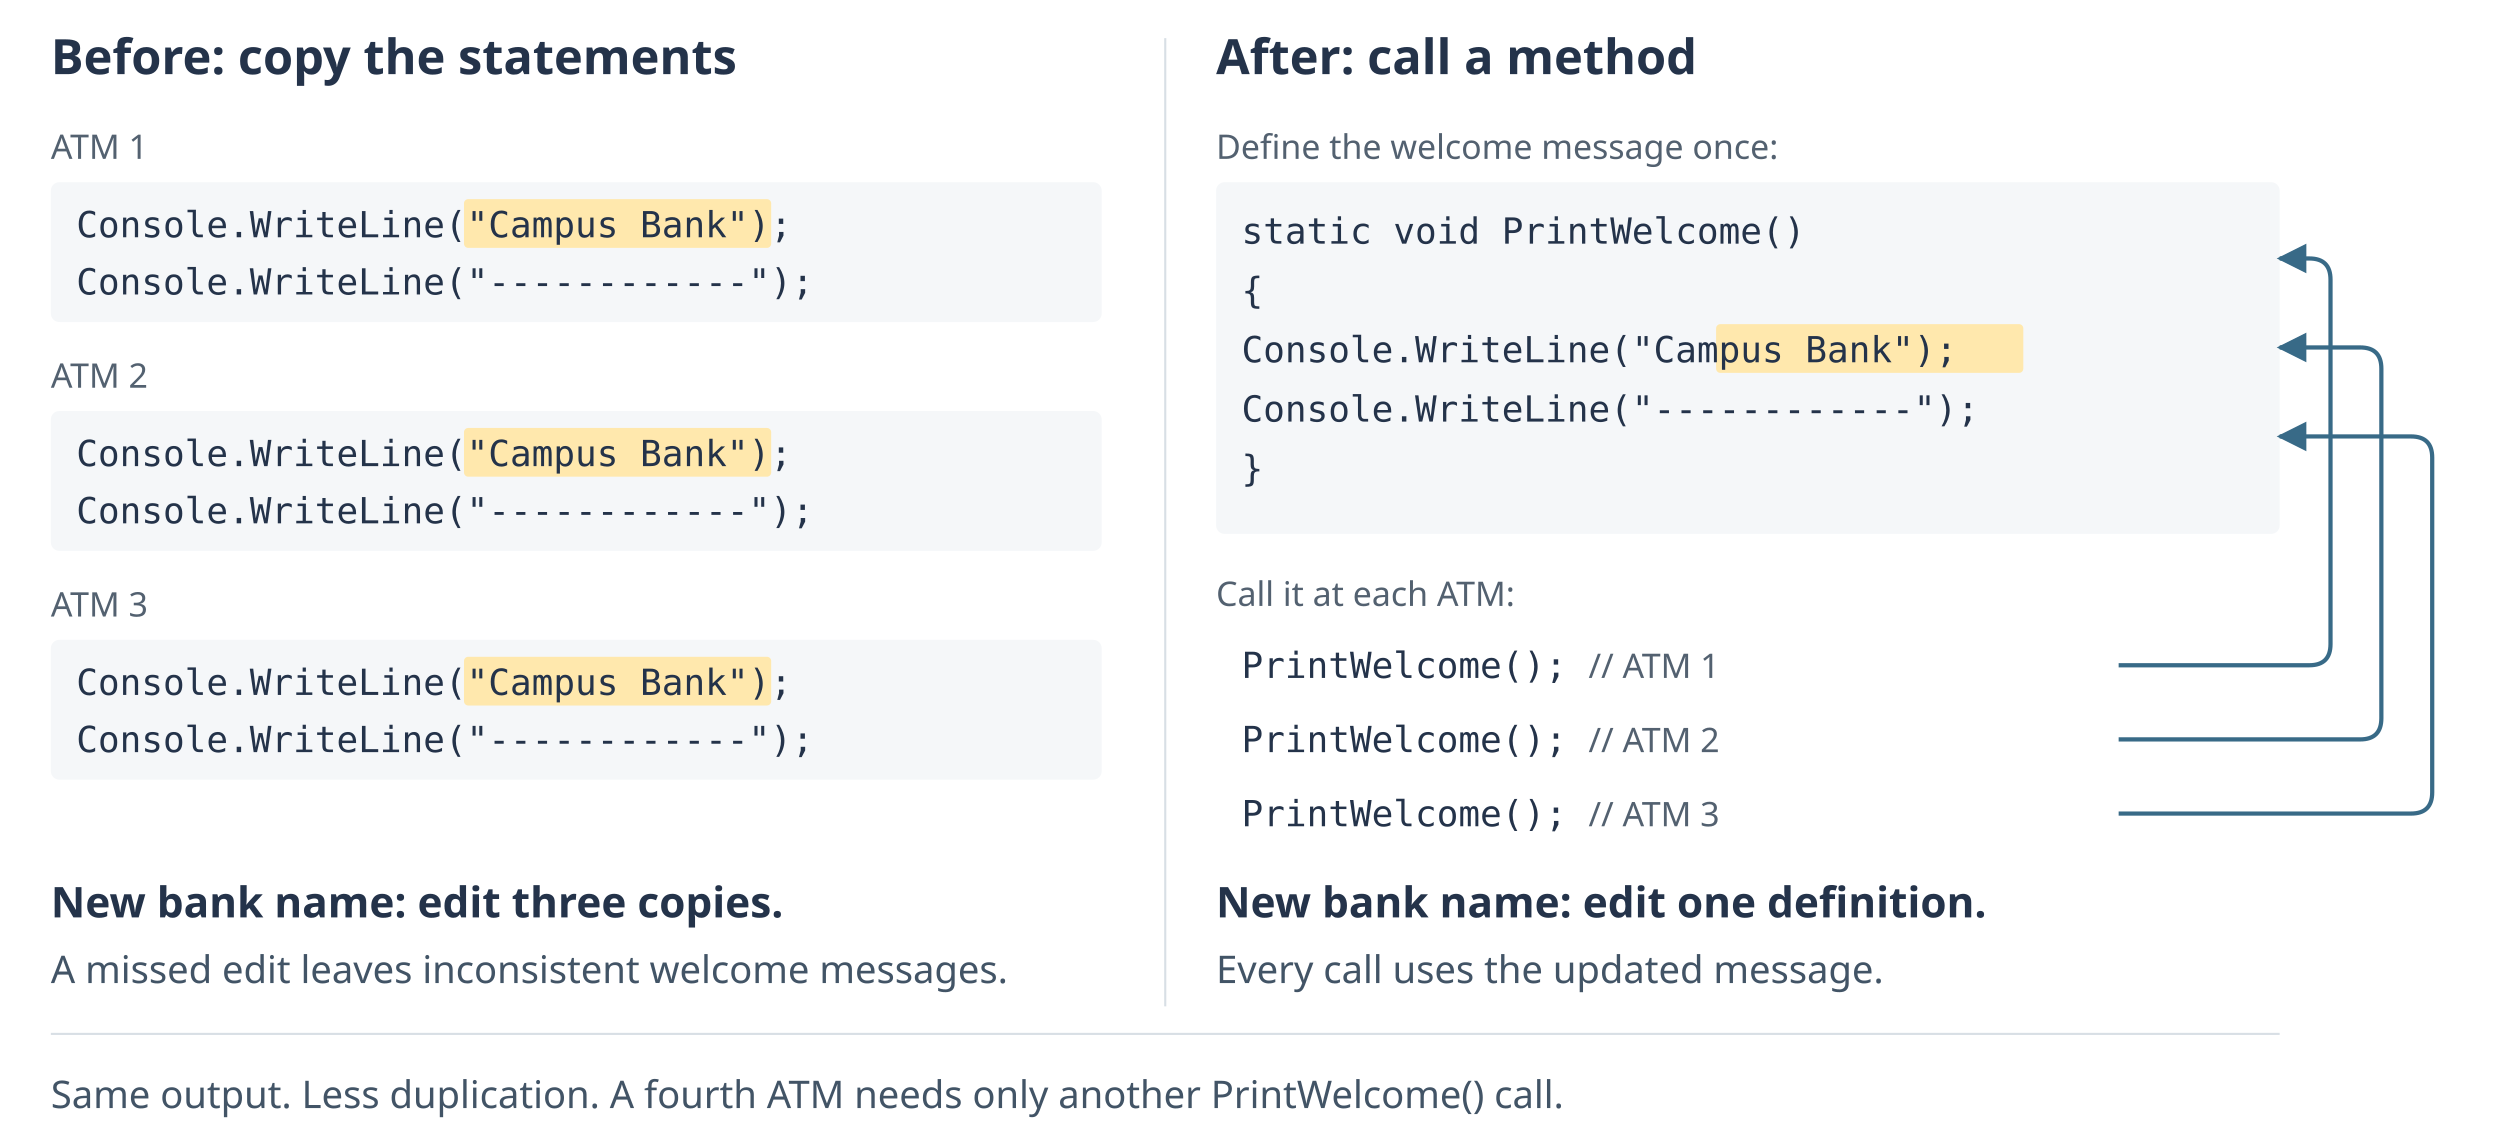
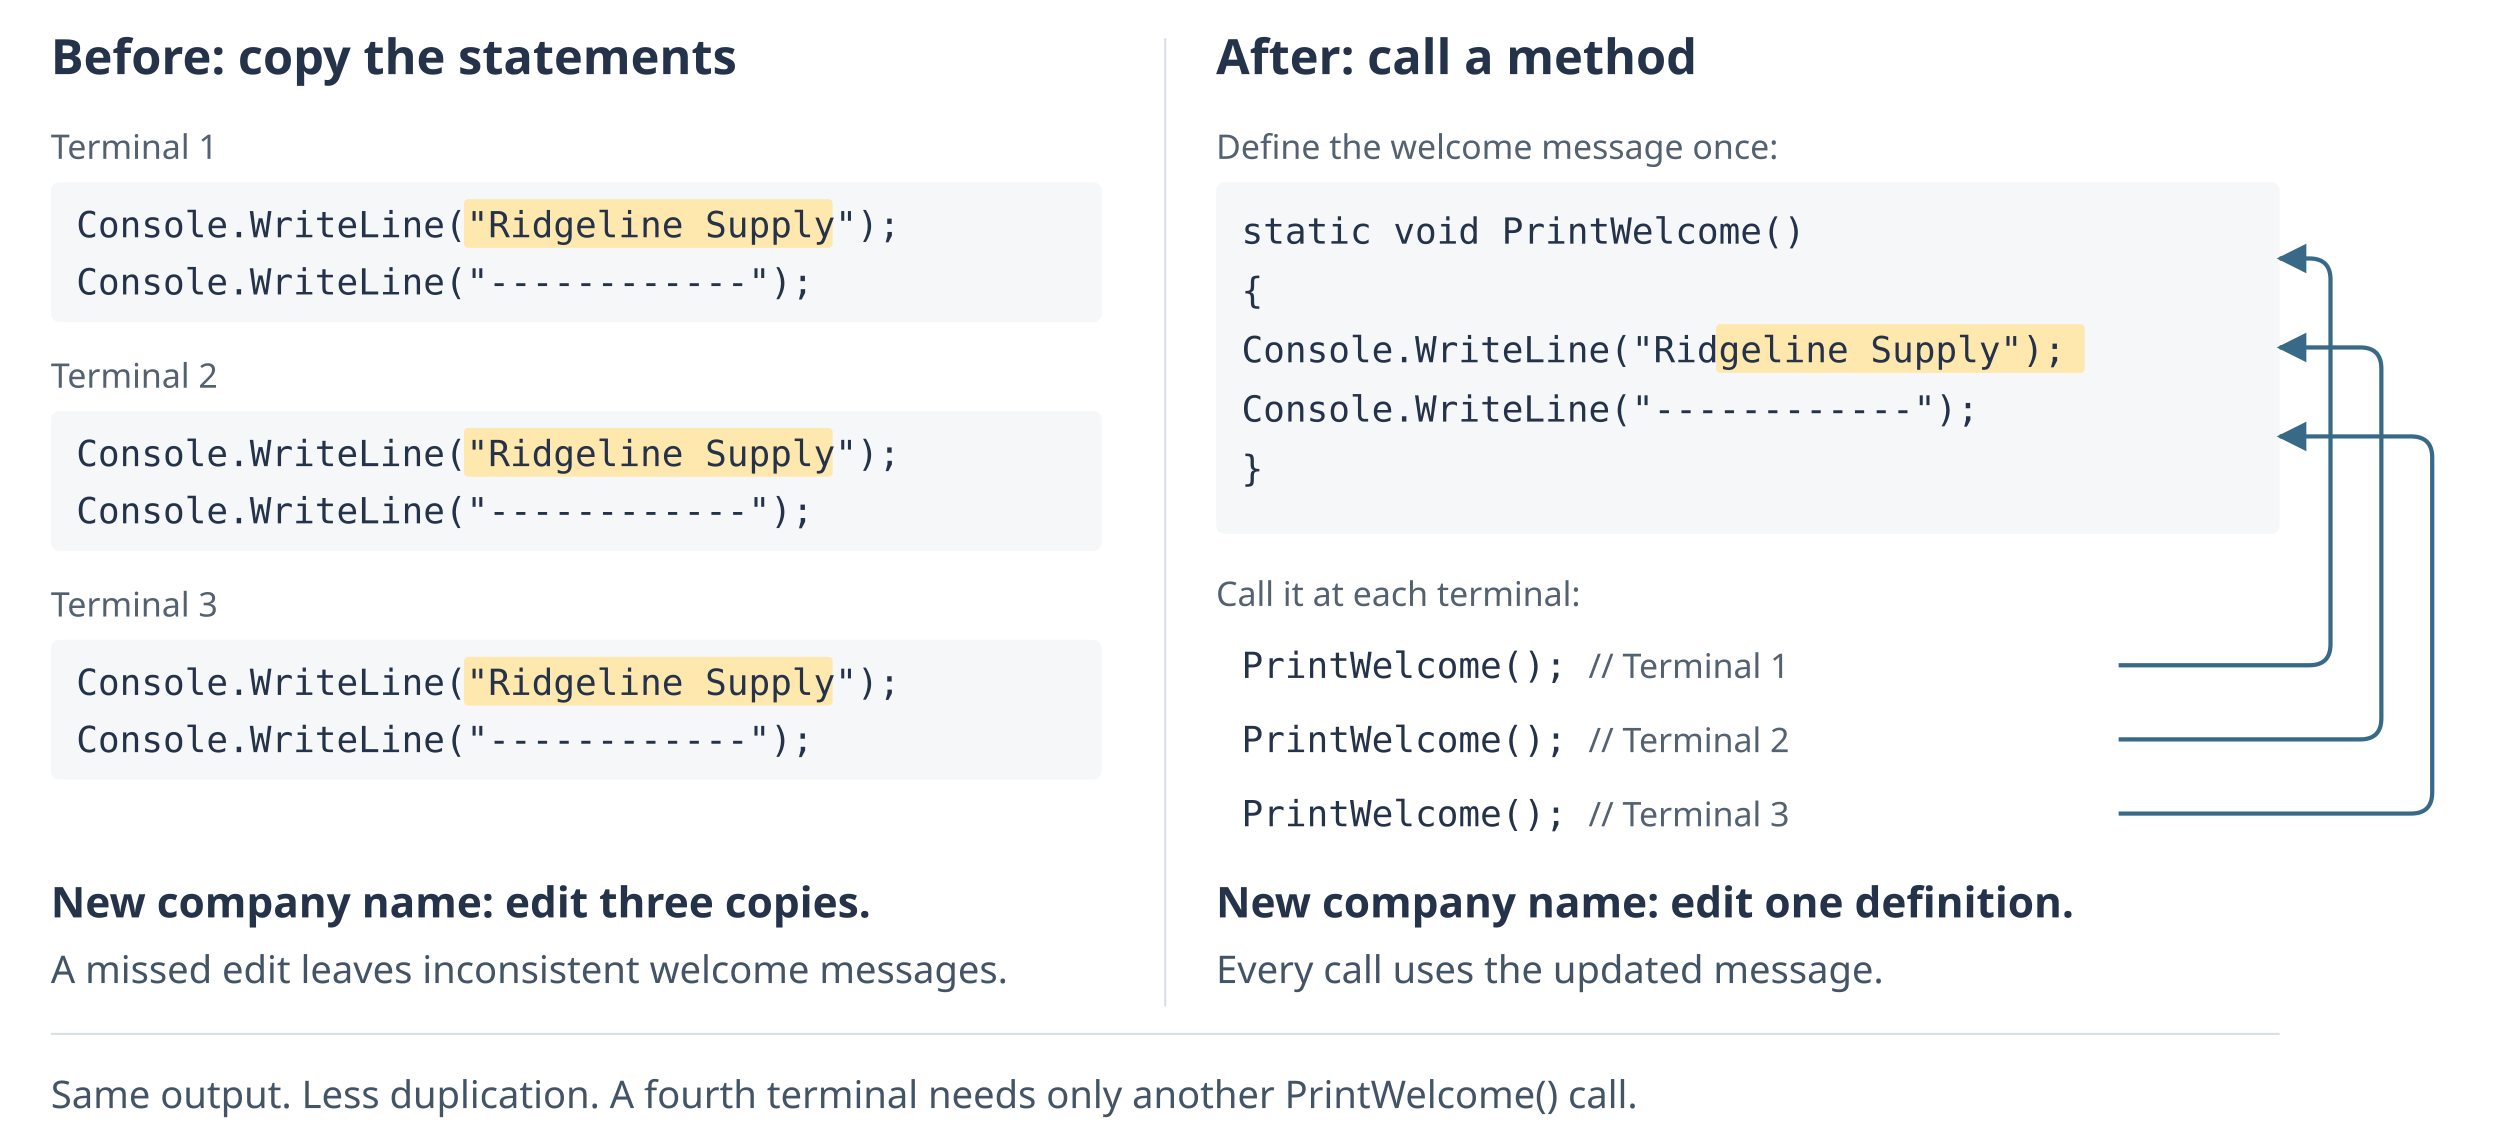
<svg xmlns="http://www.w3.org/2000/svg" viewBox="0 0 1180 540" role="img" aria-labelledby="title desc">
  <defs>
    <marker id="call_arrow" viewBox="0 0 10 10" refX="9" refY="5" markerWidth="7" markerHeight="7" orient="auto">
      <path d="M 0 0 L 10 5 L 0 10 z" fill="#386a87" />
    </marker>
  </defs>
  <style>
.heading{font:600 23px system-ui,sans-serif;fill:#24334a}
.label{font:16px system-ui,sans-serif;fill:#536170}
.code{font:17px ui-monospace,SFMono-Regular,Consolas,monospace;fill:#24334a;white-space:pre}
.benefit{font:600 20px system-ui,sans-serif;fill:#24334a}
.note{font:18px system-ui,sans-serif;fill:#425466}
.call_link{fill:none;stroke:#386a87;stroke-width:2;marker-end:url(#call_arrow)}
</style>
  <text class="heading" x="24" y="35">Before: copy the statements</text>
  <text class="heading" x="574" y="35">After: call a method</text>
  <path d="M 550 18 V 475" stroke="#d8dfe5" />
-   <text class="label" x="24" y="75">ATM 1</text>
+   <text class="label" x="24" y="75">Terminal 1</text>
  <rect x="24" y="86" width="496" height="66" rx="4" fill="#f5f7f9" />
-   <rect x="219" y="94" width="145" height="23" rx="2" fill="#ffe8ad" />
-   <text class="code" x="36" y="112">Console.WriteLine("Campus Bank");</text>
+   <rect x="219" y="94" width="174" height="23" rx="2" fill="#ffe8ad" />
+   <text class="code" x="36" y="112">Console.WriteLine("Ridgeline Supply");</text>
  <text class="code" x="36" y="139">Console.WriteLine("------------");</text>
-   <text class="label" x="24" y="183">ATM 2</text>
+   <text class="label" x="24" y="183">Terminal 2</text>
  <rect x="24" y="194" width="496" height="66" rx="4" fill="#f5f7f9" />
-   <rect x="219" y="202" width="145" height="23" rx="2" fill="#ffe8ad" />
-   <text class="code" x="36" y="220">Console.WriteLine("Campus Bank");</text>
+   <rect x="219" y="202" width="174" height="23" rx="2" fill="#ffe8ad" />
+   <text class="code" x="36" y="220">Console.WriteLine("Ridgeline Supply");</text>
  <text class="code" x="36" y="247">Console.WriteLine("------------");</text>
-   <text class="label" x="24" y="291">ATM 3</text>
+   <text class="label" x="24" y="291">Terminal 3</text>
  <rect x="24" y="302" width="496" height="66" rx="4" fill="#f5f7f9" />
-   <rect x="219" y="310" width="145" height="23" rx="2" fill="#ffe8ad" />
-   <text class="code" x="36" y="328">Console.WriteLine("Campus Bank");</text>
+   <rect x="219" y="310" width="174" height="23" rx="2" fill="#ffe8ad" />
+   <text class="code" x="36" y="328">Console.WriteLine("Ridgeline Supply");</text>
  <text class="code" x="36" y="355">Console.WriteLine("------------");</text>
  <text class="label" x="574" y="75">Define the welcome message once:</text>
  <rect x="574" y="86" width="502" height="166" rx="4" fill="#f5f7f9" />
  <text class="code" x="586" y="115">static void PrintWelcome()</text>
  <text class="code" x="586" y="143">{</text>
-   <rect x="810" y="153" width="145" height="23" rx="2" fill="#ffe8ad" />
-   <text class="code" x="586" y="171">    Console.WriteLine("Campus Bank");</text>
+   <rect x="810" y="153" width="174" height="23" rx="2" fill="#ffe8ad" />
+   <text class="code" x="586" y="171">    Console.WriteLine("Ridgeline Supply");</text>
  <text class="code" x="586" y="199">    Console.WriteLine("------------");</text>
  <text class="code" x="586" y="227">}</text>
-   <text class="label" x="574" y="286">Call it at each ATM:</text>
-   <text class="code" x="586" y="320">PrintWelcome();  <tspan class="label">// ATM 1</tspan>
+   <text class="label" x="574" y="286">Call it at each terminal:</text>
+   <text class="code" x="586" y="320">PrintWelcome();  <tspan class="label">// Terminal 1</tspan>
  </text>
-   <text class="code" x="586" y="355">PrintWelcome();  <tspan class="label">// ATM 2</tspan>
+   <text class="code" x="586" y="355">PrintWelcome();  <tspan class="label">// Terminal 2</tspan>
  </text>
-   <text class="code" x="586" y="390">PrintWelcome();  <tspan class="label">// ATM 3</tspan>
+   <text class="code" x="586" y="390">PrintWelcome();  <tspan class="label">// Terminal 3</tspan>
  </text>
  <path class="call_link" d="M 1000 314 H 1090 Q 1100 314 1100 304 V 132 Q 1100 122 1090 122 H 1076" />
  <path class="call_link" d="M 1000 349 H 1114 Q 1124 349 1124 339 V 174 Q 1124 164 1114 164 H 1076" />
  <path class="call_link" d="M 1000 384 H 1138 Q 1148 384 1148 374 V 216 Q 1148 206 1138 206 H 1076" />
-   <text class="benefit" x="24" y="433">New bank name: edit three copies.</text>
-   <text class="benefit" x="574" y="433">New bank name: edit one definition.</text>
+   <text class="benefit" x="24" y="433">New company name: edit three copies.</text>
+   <text class="benefit" x="574" y="433">New company name: edit one definition.</text>
  <text class="note" x="24" y="464">A missed edit leaves inconsistent welcome messages.</text>
  <text class="note" x="574" y="464">Every call uses the updated message.</text>
  <path d="M 24 488 H 1076" stroke="#d8dfe5" />
-   <text class="note" x="24" y="523">Same output. Less duplication. A fourth ATM needs only another PrintWelcome() call.</text>
+   <text class="note" x="24" y="523">Same output. Less duplication. A fourth terminal needs only another PrintWelcome() call.</text>
</svg>
